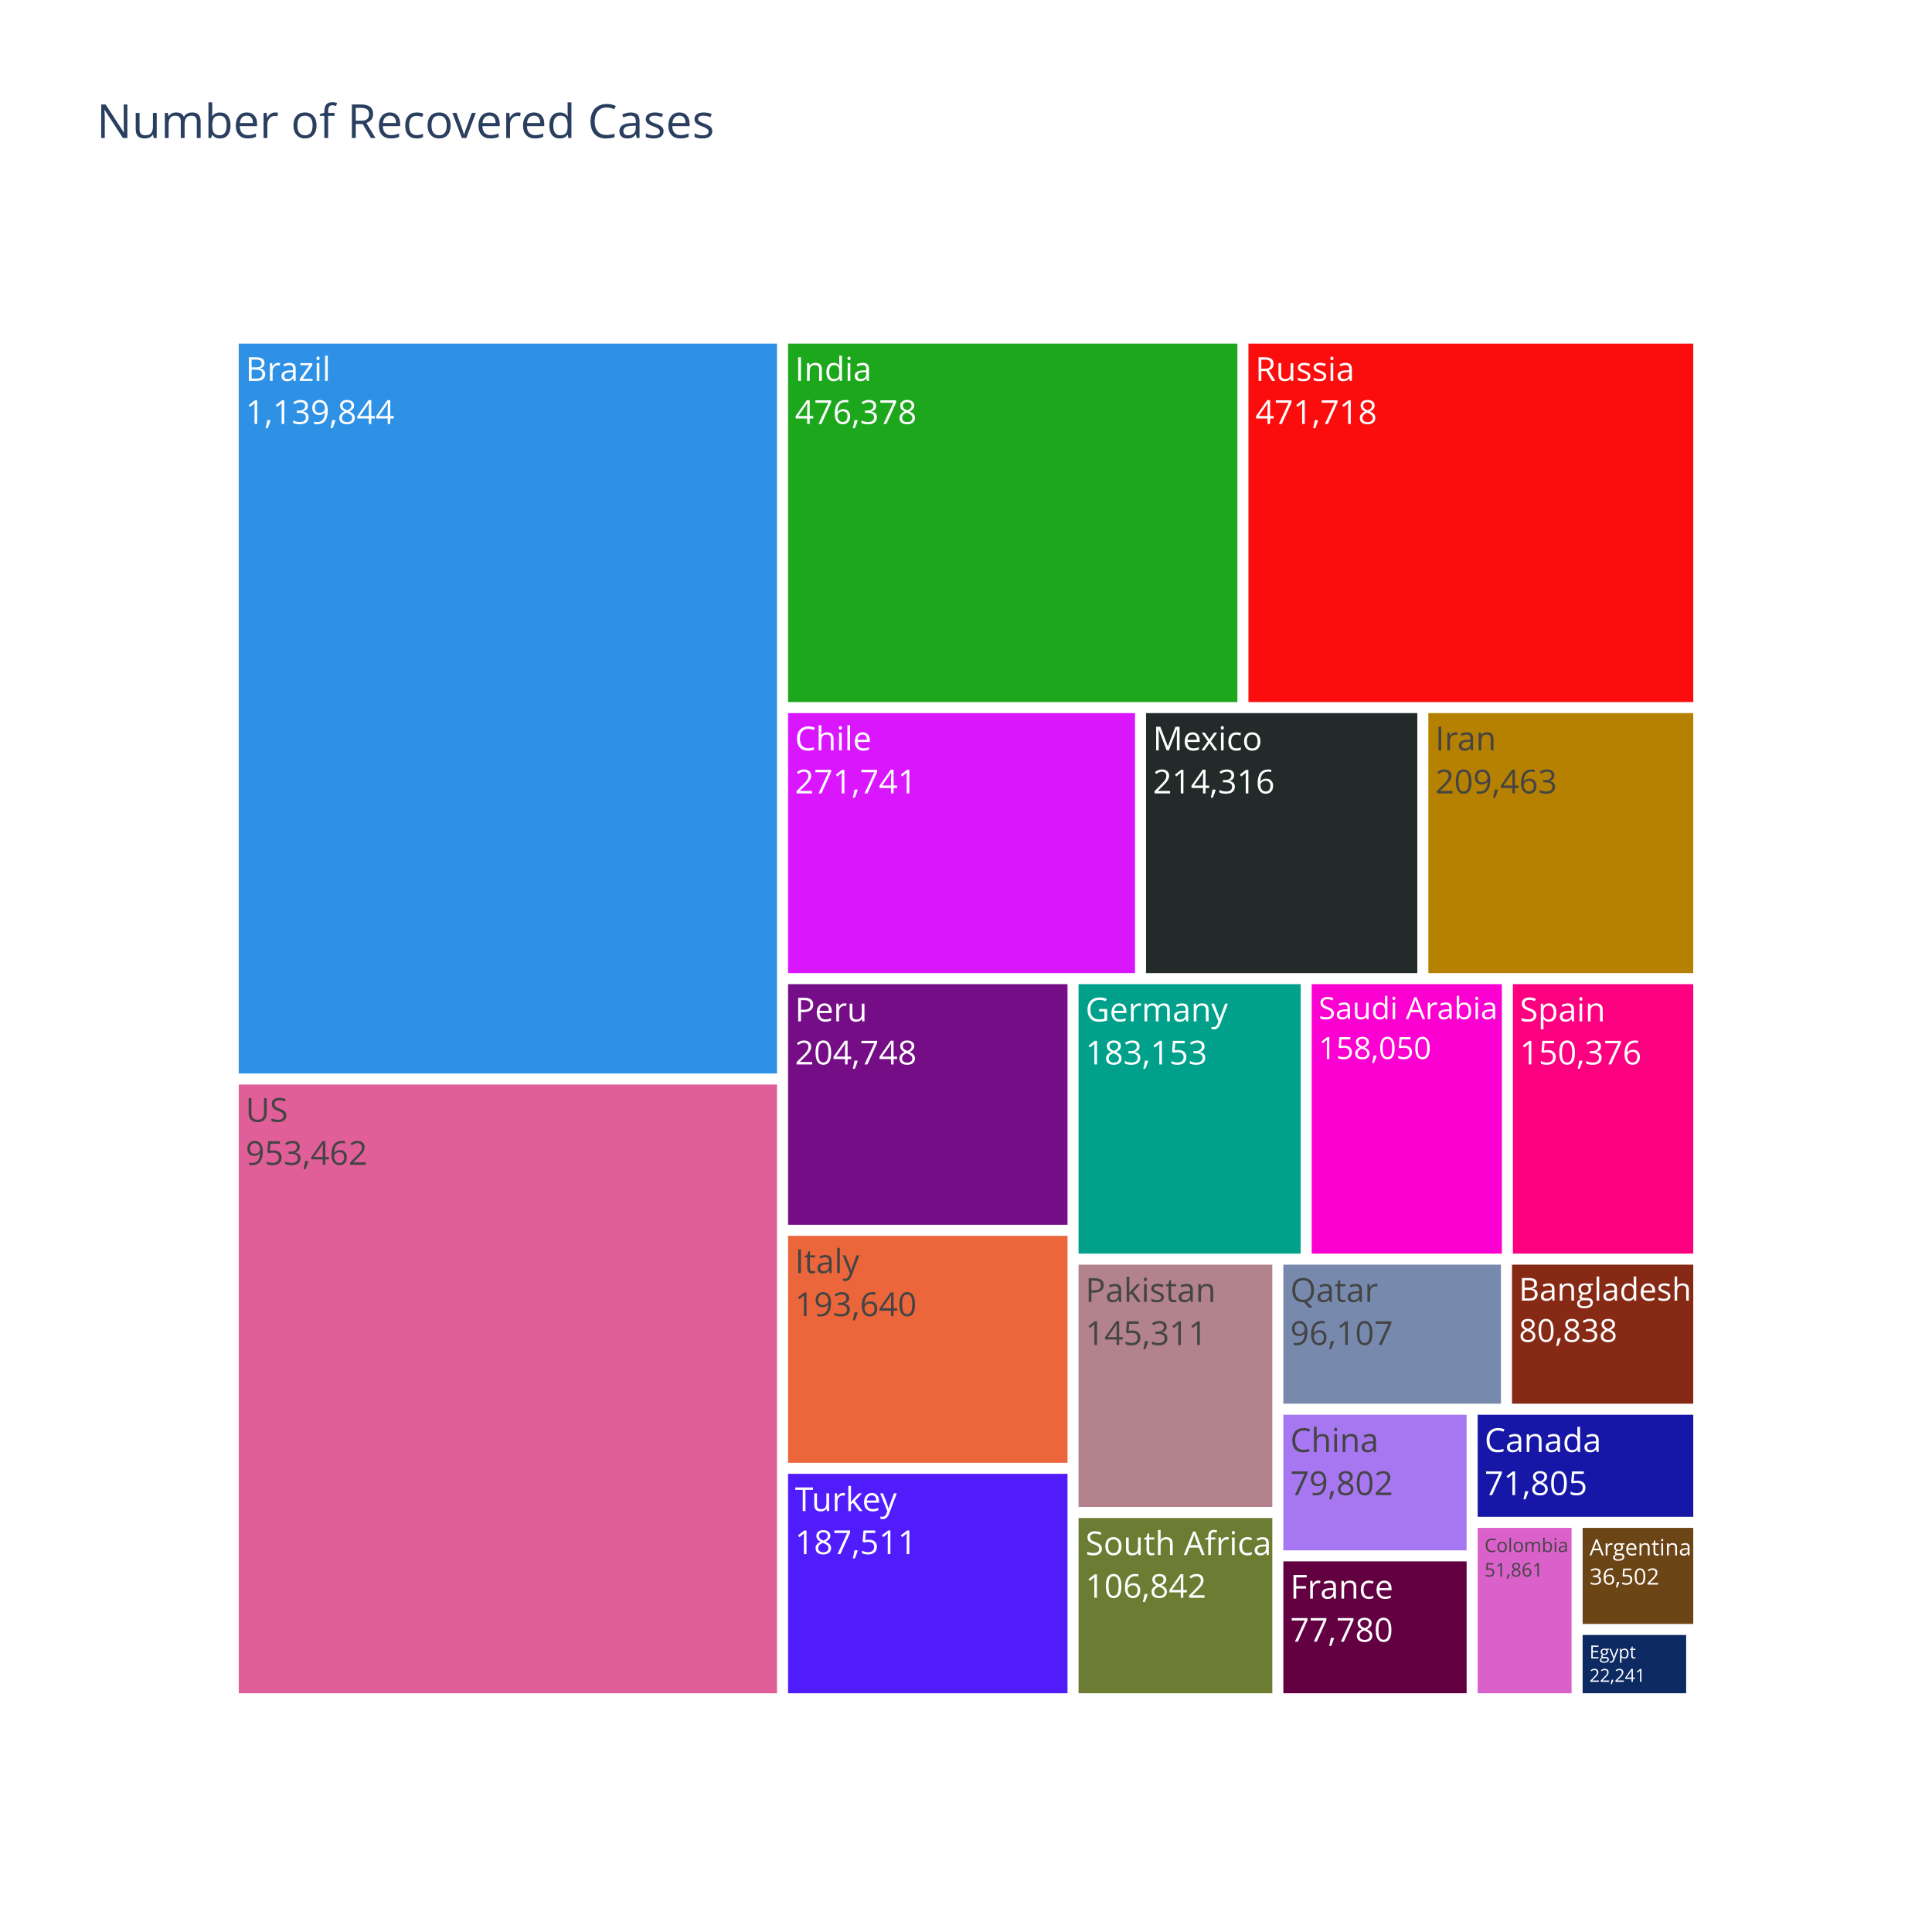
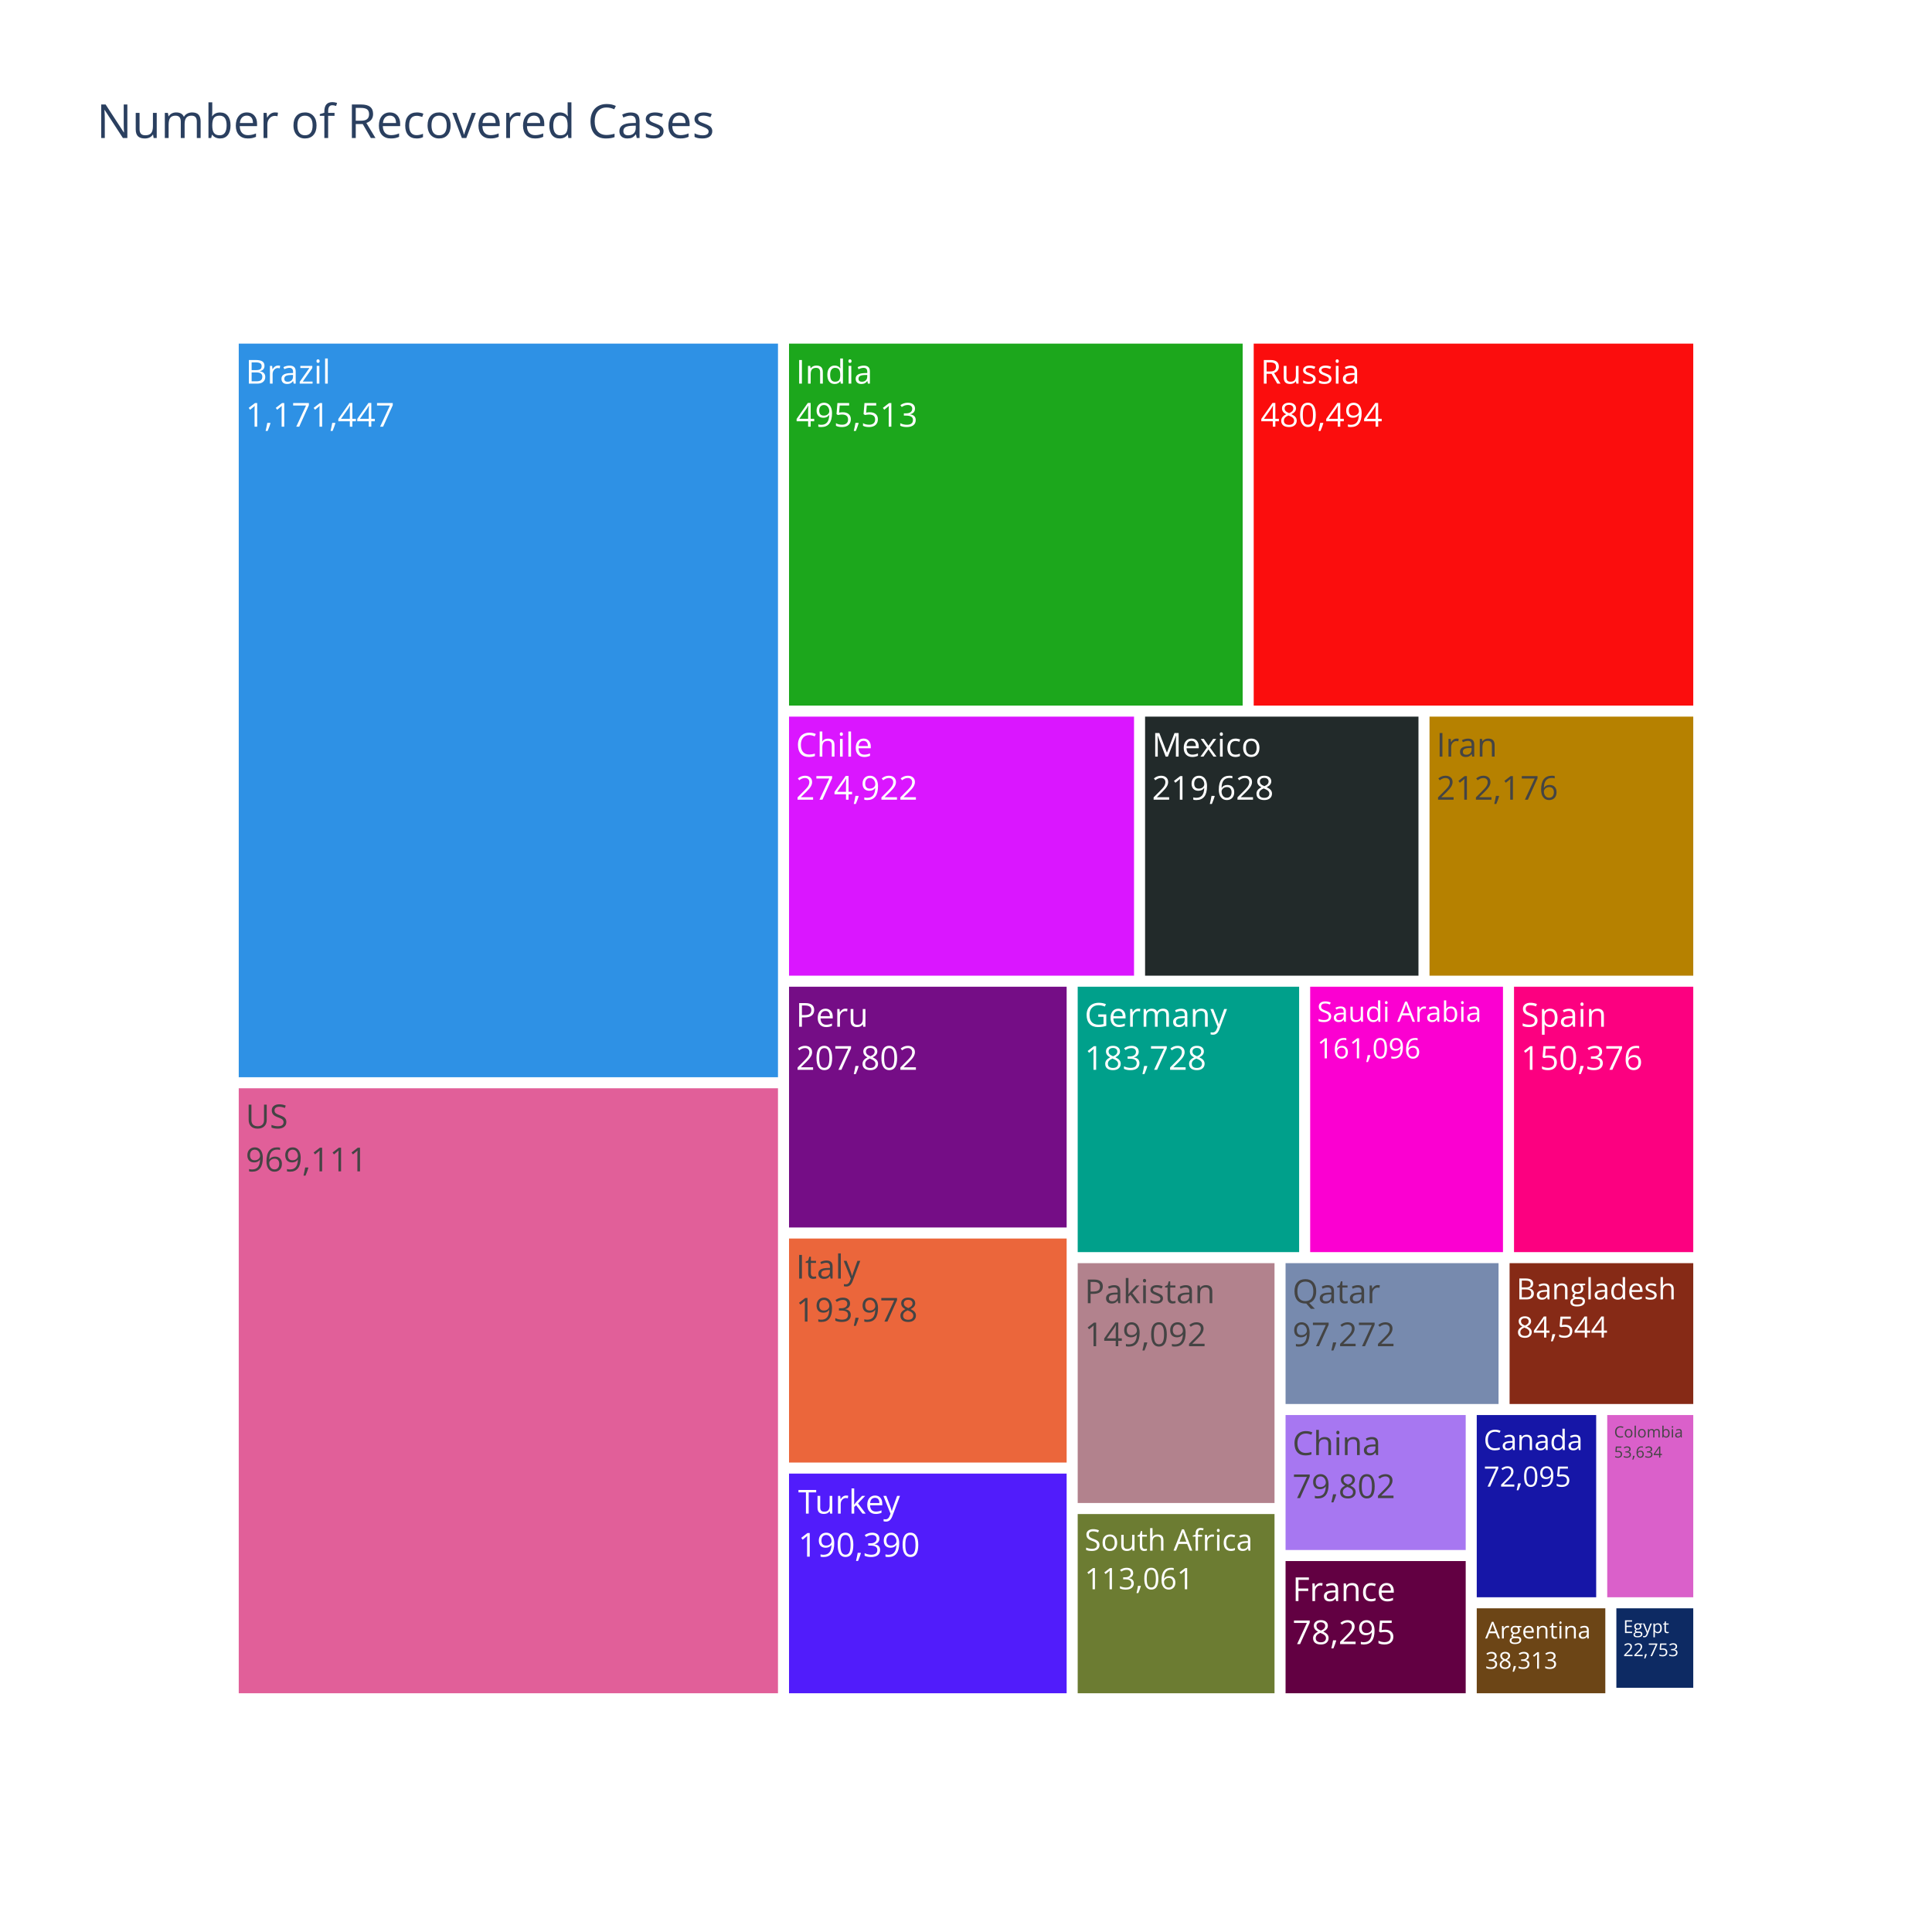
<svg xmlns="http://www.w3.org/2000/svg" class="main-svg" width="700" height="700" style="" viewBox="0 0 700 700">
  <rect x="0" y="0" width="700" height="700" style="fill: rgb(255, 255, 255); fill-opacity: 1;" />
-   <defs id="defs-b10c11">
+   <defs id="defs-7c90f9">
    <g class="clips" />
    <g class="gradients" />
  </defs>
  <g class="bglayer" />
  <g class="layer-below">
    <g class="imagelayer" />
    <g class="shapelayer" />
  </g>
  <g class="cartesianlayer" />
  <g class="polarlayer" />
  <g class="ternarylayer" />
  <g class="geolayer" />
  <g class="funnelarealayer" />
  <g class="pielayer" />
  <g class="treemaplayer">
    <g class="trace treemap" style="opacity: 1;">
      <g class="slice cursor-pointer">
        <path class="surface" d="M80,100L620,100L620,620L80,620Z" style="pointer-events: all; stroke-width: 0; fill: rgb(0, 0, 0); fill-opacity: 0; stroke: rgb(0, 0, 0); stroke-opacity: 0; opacity: 0;" />
        <g class="slicetext">
-           <text data-notex="1" class="slicetext" text-anchor="start" x="0" y="0" style="font-family: 'Open Sans', verdana, arial, sans-serif; font-size: 12px; fill: rgb(42, 63, 95); fill-opacity: 1; white-space: pre;" transform="translate(86,114)"> </text>
-         </g>
-       </g>
-       <g class="slice cursor-pointer">
-         <path class="surface" d="M86,124L282.028,124L282.028,389.448L86,389.448Z" style="pointer-events: all; stroke-width: 1; fill: rgb(46, 145, 229); fill-opacity: 1; stroke: rgb(255, 255, 255); stroke-opacity: 1; opacity: 1;" />
-         <g class="slicetext">
-           <text data-notex="1" class="slicetext" text-anchor="start" x="0" y="0" style="font-family: 'Open Sans', verdana, arial, sans-serif; font-size: 12px; fill: rgb(255, 255, 255); fill-opacity: 1; white-space: pre;" transform="translate(89,138)">
+           <text data-notex="1" class="slicetext" text-anchor="start" x="0" y="0" style="font-family: 'Open Sans', verdana, arial, sans-serif; font-size: 12px; fill: rgb(42, 63, 95); fill-opacity: 1; white-space: pre;" transform="translate(86,115)"> </text>
+         </g>
+       </g>
+       <g class="slice cursor-pointer">
+         <path class="surface" d="M86,124L282.378,124L282.378,390.8L86,390.8Z" style="pointer-events: all; stroke-width: 1; fill: rgb(46, 145, 229); fill-opacity: 1; stroke: rgb(255, 255, 255); stroke-opacity: 1; opacity: 1;" />
+         <g class="slicetext">
+           <text data-notex="1" class="slicetext" text-anchor="start" x="0" y="0" style="font-family: 'Open Sans', verdana, arial, sans-serif; font-size: 12px; fill: rgb(255, 255, 255); fill-opacity: 1; white-space: pre;" transform="translate(89,139)">
            <tspan class="line" dy="0em" x="0" y="0">Brazil</tspan>
-             <tspan class="line" dy="1.3em" x="0" y="0">1,139,844</tspan>
-           </text>
-         </g>
-       </g>
-       <g class="slice cursor-pointer">
-         <path class="surface" d="M86,392.448L282.028,392.448L282.028,614L86,614Z" style="pointer-events: all; stroke-width: 1; fill: rgb(225, 95, 153); fill-opacity: 1; stroke: rgb(255, 255, 255); stroke-opacity: 1; opacity: 1;" />
-         <g class="slicetext">
-           <text data-notex="1" class="slicetext" text-anchor="start" x="0" y="0" style="font-family: 'Open Sans', verdana, arial, sans-serif; font-size: 12px; fill: rgb(68, 68, 68); fill-opacity: 1; white-space: pre;" transform="translate(89,406.4477)">
+             <tspan class="line" dy="1.3em" x="0" y="0">1,171,447</tspan>
+           </text>
+         </g>
+       </g>
+       <g class="slice cursor-pointer">
+         <path class="surface" d="M86,393.8L282.378,393.8L282.378,614L86,614Z" style="pointer-events: all; stroke-width: 1; fill: rgb(225, 95, 153); fill-opacity: 1; stroke: rgb(255, 255, 255); stroke-opacity: 1; opacity: 1;" />
+         <g class="slicetext">
+           <text data-notex="1" class="slicetext" text-anchor="start" x="0" y="0" style="font-family: 'Open Sans', verdana, arial, sans-serif; font-size: 12px; fill: rgb(68, 68, 68); fill-opacity: 1; white-space: pre;" transform="translate(89,408.8004)">
            <tspan class="line" dy="0em" x="0" y="0">US</tspan>
-             <tspan class="line" dy="1.3em" x="0" y="0">953,462</tspan>
-           </text>
-         </g>
-       </g>
-       <g class="slice cursor-pointer">
-         <path class="surface" d="M285.028,124L448.83,124L448.83,254.869L285.028,254.869Z" style="pointer-events: all; stroke-width: 1; fill: rgb(28, 167, 28); fill-opacity: 1; stroke: rgb(255, 255, 255); stroke-opacity: 1; opacity: 1;" />
-         <g class="slicetext">
-           <text data-notex="1" class="slicetext" text-anchor="start" x="0" y="0" style="font-family: 'Open Sans', verdana, arial, sans-serif; font-size: 12px; fill: rgb(255, 255, 255); fill-opacity: 1; white-space: pre;" transform="translate(288.0281,138)">
+             <tspan class="line" dy="1.3em" x="0" y="0">969,111</tspan>
+           </text>
+         </g>
+       </g>
+       <g class="slice cursor-pointer">
+         <path class="surface" d="M285.378,124L450.741,124L450.741,256.148L285.378,256.148Z" style="pointer-events: all; stroke-width: 1; fill: rgb(28, 167, 28); fill-opacity: 1; stroke: rgb(255, 255, 255); stroke-opacity: 1; opacity: 1;" />
+         <g class="slicetext">
+           <text data-notex="1" class="slicetext" text-anchor="start" x="0" y="0" style="font-family: 'Open Sans', verdana, arial, sans-serif; font-size: 12px; fill: rgb(255, 255, 255); fill-opacity: 1; white-space: pre;" transform="translate(288.3784,139)">
            <tspan class="line" dy="0em" x="0" y="0">India</tspan>
-             <tspan class="line" dy="1.3em" x="0" y="0">476,378</tspan>
-           </text>
-         </g>
-       </g>
-       <g class="slice cursor-pointer">
-         <path class="surface" d="M451.83,124L614,124L614,254.869L451.83,254.869Z" style="pointer-events: all; stroke-width: 1; fill: rgb(251, 13, 13); fill-opacity: 1; stroke: rgb(255, 255, 255); stroke-opacity: 1; opacity: 1;" />
-         <g class="slicetext">
-           <text data-notex="1" class="slicetext" text-anchor="start" x="0" y="0" style="font-family: 'Open Sans', verdana, arial, sans-serif; font-size: 12px; fill: rgb(255, 255, 255); fill-opacity: 1; white-space: pre;" transform="translate(454.8299,138)">
+             <tspan class="line" dy="1.3em" x="0" y="0">495,513</tspan>
+           </text>
+         </g>
+       </g>
+       <g class="slice cursor-pointer">
+         <path class="surface" d="M453.741,124L614,124L614,256.148L453.741,256.148Z" style="pointer-events: all; stroke-width: 1; fill: rgb(251, 13, 13); fill-opacity: 1; stroke: rgb(255, 255, 255); stroke-opacity: 1; opacity: 1;" />
+         <g class="slicetext">
+           <text data-notex="1" class="slicetext" text-anchor="start" x="0" y="0" style="font-family: 'Open Sans', verdana, arial, sans-serif; font-size: 12px; fill: rgb(255, 255, 255); fill-opacity: 1; white-space: pre;" transform="translate(456.7407,139)">
            <tspan class="line" dy="0em" x="0" y="0">Russia</tspan>
-             <tspan class="line" dy="1.3em" x="0" y="0">471,718</tspan>
-           </text>
-         </g>
-       </g>
-       <g class="slice cursor-pointer">
-         <path class="surface" d="M285.028,257.869L411.73,257.869L411.73,353.075L285.028,353.075Z" style="pointer-events: all; stroke-width: 1; fill: rgb(218, 22, 255); fill-opacity: 1; stroke: rgb(255, 255, 255); stroke-opacity: 1; opacity: 1;" />
-         <g class="slicetext">
-           <text data-notex="1" class="slicetext" text-anchor="start" x="0" y="0" style="font-family: 'Open Sans', verdana, arial, sans-serif; font-size: 12px; fill: rgb(255, 255, 255); fill-opacity: 1; white-space: pre;" transform="translate(288.0281,271.8689)">
+             <tspan class="line" dy="1.3em" x="0" y="0">480,494</tspan>
+           </text>
+         </g>
+       </g>
+       <g class="slice cursor-pointer">
+         <path class="surface" d="M285.378,259.148L411.382,259.148L411.382,354.008L285.378,354.008Z" style="pointer-events: all; stroke-width: 1; fill: rgb(218, 22, 255); fill-opacity: 1; stroke: rgb(255, 255, 255); stroke-opacity: 1; opacity: 1;" />
+         <g class="slicetext">
+           <text data-notex="1" class="slicetext" text-anchor="start" x="0" y="0" style="font-family: 'Open Sans', verdana, arial, sans-serif; font-size: 12px; fill: rgb(255, 255, 255); fill-opacity: 1; white-space: pre;" transform="translate(288.3784,274.1475)">
            <tspan class="line" dy="0em" x="0" y="0">Chile</tspan>
-             <tspan class="line" dy="1.3em" x="0" y="0">271,741</tspan>
-           </text>
-         </g>
-       </g>
-       <g class="slice cursor-pointer">
-         <path class="surface" d="M414.73,257.869L514.023,257.869L514.023,353.075L414.73,353.075Z" style="pointer-events: all; stroke-width: 1; fill: rgb(34, 42, 42); fill-opacity: 1; stroke: rgb(255, 255, 255); stroke-opacity: 1; opacity: 1;" />
-         <g class="slicetext">
-           <text data-notex="1" class="slicetext" text-anchor="start" x="0" y="0" style="font-family: 'Open Sans', verdana, arial, sans-serif; font-size: 12px; fill: rgb(255, 255, 255); fill-opacity: 1; white-space: pre;" transform="translate(417.7302,271.8689)">
+             <tspan class="line" dy="1.3em" x="0" y="0">274,922</tspan>
+           </text>
+         </g>
+       </g>
+       <g class="slice cursor-pointer">
+         <path class="surface" d="M414.382,259.148L514.439,259.148L514.439,354.008L414.382,354.008Z" style="pointer-events: all; stroke-width: 1; fill: rgb(34, 42, 42); fill-opacity: 1; stroke: rgb(255, 255, 255); stroke-opacity: 1; opacity: 1;" />
+         <g class="slicetext">
+           <text data-notex="1" class="slicetext" text-anchor="start" x="0" y="0" style="font-family: 'Open Sans', verdana, arial, sans-serif; font-size: 12px; fill: rgb(255, 255, 255); fill-opacity: 1; white-space: pre;" transform="translate(417.3818,274.1475)">
            <tspan class="line" dy="0em" x="0" y="0">Mexico</tspan>
-             <tspan class="line" dy="1.3em" x="0" y="0">214,316</tspan>
-           </text>
-         </g>
-       </g>
-       <g class="slice cursor-pointer">
-         <path class="surface" d="M517.023,257.869L614,257.869L614,353.075L517.023,353.075Z" style="pointer-events: all; stroke-width: 1; fill: rgb(182, 129, 0); fill-opacity: 1; stroke: rgb(255, 255, 255); stroke-opacity: 1; opacity: 1;" />
-         <g class="slicetext">
-           <text data-notex="1" class="slicetext" text-anchor="start" x="0" y="0" style="font-family: 'Open Sans', verdana, arial, sans-serif; font-size: 12px; fill: rgb(68, 68, 68); fill-opacity: 1; white-space: pre;" transform="translate(520.0232,271.8689)">
+             <tspan class="line" dy="1.3em" x="0" y="0">219,628</tspan>
+           </text>
+         </g>
+       </g>
+       <g class="slice cursor-pointer">
+         <path class="surface" d="M517.439,259.148L614,259.148L614,354.008L517.439,354.008Z" style="pointer-events: all; stroke-width: 1; fill: rgb(182, 129, 0); fill-opacity: 1; stroke: rgb(255, 255, 255); stroke-opacity: 1; opacity: 1;" />
+         <g class="slicetext">
+           <text data-notex="1" class="slicetext" text-anchor="start" x="0" y="0" style="font-family: 'Open Sans', verdana, arial, sans-serif; font-size: 12px; fill: rgb(68, 68, 68); fill-opacity: 1; white-space: pre;" transform="translate(520.4393,274.1475)">
            <tspan class="line" dy="0em" x="0" y="0">Iran</tspan>
-             <tspan class="line" dy="1.3em" x="0" y="0">209,463</tspan>
-           </text>
-         </g>
-       </g>
-       <g class="slice cursor-pointer">
-         <path class="surface" d="M285.028,356.075L387.281,356.075L387.281,444.257L285.028,444.257Z" style="pointer-events: all; stroke-width: 1; fill: rgb(117, 13, 134); fill-opacity: 1; stroke: rgb(255, 255, 255); stroke-opacity: 1; opacity: 1;" />
-         <g class="slicetext">
-           <text data-notex="1" class="slicetext" text-anchor="start" x="0" y="0" style="font-family: 'Open Sans', verdana, arial, sans-serif; font-size: 12px; fill: rgb(255, 255, 255); fill-opacity: 1; white-space: pre;" transform="translate(288.0281,370.0746)">
+             <tspan class="line" dy="1.3em" x="0" y="0">212,176</tspan>
+           </text>
+         </g>
+       </g>
+       <g class="slice cursor-pointer">
+         <path class="surface" d="M285.378,357.008L386.967,357.008L386.967,445.243L285.378,445.243Z" style="pointer-events: all; stroke-width: 1; fill: rgb(117, 13, 134); fill-opacity: 1; stroke: rgb(255, 255, 255); stroke-opacity: 1; opacity: 1;" />
+         <g class="slicetext">
+           <text data-notex="1" class="slicetext" text-anchor="start" x="0" y="0" style="font-family: 'Open Sans', verdana, arial, sans-serif; font-size: 12px; fill: rgb(255, 255, 255); fill-opacity: 1; white-space: pre;" transform="translate(288.3784,372.0078)">
            <tspan class="line" dy="0em" x="0" y="0">Peru</tspan>
-             <tspan class="line" dy="1.3em" x="0" y="0">204,748</tspan>
-           </text>
-         </g>
-       </g>
-       <g class="slice cursor-pointer">
-         <path class="surface" d="M285.028,447.257L387.281,447.257L387.281,530.493L285.028,530.493Z" style="pointer-events: all; stroke-width: 1; fill: rgb(235, 102, 59); fill-opacity: 1; stroke: rgb(255, 255, 255); stroke-opacity: 1; opacity: 1;" />
-         <g class="slicetext">
-           <text data-notex="1" class="slicetext" text-anchor="start" x="0" y="0" style="font-family: 'Open Sans', verdana, arial, sans-serif; font-size: 12px; fill: rgb(68, 68, 68); fill-opacity: 1; white-space: pre;" transform="translate(288.0281,461.2575)">
+             <tspan class="line" dy="1.3em" x="0" y="0">207,802</tspan>
+           </text>
+         </g>
+       </g>
+       <g class="slice cursor-pointer">
+         <path class="surface" d="M285.378,448.243L386.967,448.243L386.967,530.409L285.378,530.409Z" style="pointer-events: all; stroke-width: 1; fill: rgb(235, 102, 59); fill-opacity: 1; stroke: rgb(255, 255, 255); stroke-opacity: 1; opacity: 1;" />
+         <g class="slicetext">
+           <text data-notex="1" class="slicetext" text-anchor="start" x="0" y="0" style="font-family: 'Open Sans', verdana, arial, sans-serif; font-size: 12px; fill: rgb(68, 68, 68); fill-opacity: 1; white-space: pre;" transform="translate(288.3784,463.2432)">
            <tspan class="line" dy="0em" x="0" y="0">Italy</tspan>
-             <tspan class="line" dy="1.3em" x="0" y="0">193,640</tspan>
-           </text>
-         </g>
-       </g>
-       <g class="slice cursor-pointer">
-         <path class="surface" d="M285.028,533.493L387.281,533.493L387.281,614L285.028,614Z" style="pointer-events: all; stroke-width: 1; fill: rgb(81, 28, 251); fill-opacity: 1; stroke: rgb(255, 255, 255); stroke-opacity: 1; opacity: 1;" />
-         <g class="slicetext">
-           <text data-notex="1" class="slicetext" text-anchor="start" x="0" y="0" style="font-family: 'Open Sans', verdana, arial, sans-serif; font-size: 12px; fill: rgb(255, 255, 255); fill-opacity: 1; white-space: pre;" transform="translate(288.0281,547.4935)">
+             <tspan class="line" dy="1.3em" x="0" y="0">193,978</tspan>
+           </text>
+         </g>
+       </g>
+       <g class="slice cursor-pointer">
+         <path class="surface" d="M285.378,533.409L386.967,533.409L386.967,614L285.378,614Z" style="pointer-events: all; stroke-width: 1; fill: rgb(81, 28, 251); fill-opacity: 1; stroke: rgb(255, 255, 255); stroke-opacity: 1; opacity: 1;" />
+         <g class="slicetext">
+           <text data-notex="1" class="slicetext" text-anchor="start" x="0" y="0" style="font-family: 'Open Sans', verdana, arial, sans-serif; font-size: 12px; fill: rgb(255, 255, 255); fill-opacity: 1; white-space: pre;" transform="translate(289.1909,548.4093)">
            <tspan class="line" dy="0em" x="0" y="0">Turkey</tspan>
-             <tspan class="line" dy="1.3em" x="0" y="0">187,511</tspan>
-           </text>
-         </g>
-       </g>
-       <g class="slice cursor-pointer">
-         <path class="surface" d="M390.281,356.075L471.752,356.075L471.752,454.708L390.281,454.708Z" style="pointer-events: all; stroke-width: 1; fill: rgb(0, 160, 139); fill-opacity: 1; stroke: rgb(255, 255, 255); stroke-opacity: 1; opacity: 1;" />
-         <g class="slicetext">
-           <text data-notex="1" class="slicetext" text-anchor="start" x="0" y="0" style="font-family: 'Open Sans', verdana, arial, sans-serif; font-size: 12px; fill: rgb(255, 255, 255); fill-opacity: 1; white-space: pre;" transform="translate(393.2812,370.0746)">
+             <tspan class="line" dy="1.3em" x="0" y="0">190,390</tspan>
+           </text>
+         </g>
+       </g>
+       <g class="slice cursor-pointer">
+         <path class="surface" d="M389.967,357.008L471.2,357.008L471.2,454.167L389.967,454.167Z" style="pointer-events: all; stroke-width: 1; fill: rgb(0, 160, 139); fill-opacity: 1; stroke: rgb(255, 255, 255); stroke-opacity: 1; opacity: 1;" />
+         <g class="slicetext">
+           <text data-notex="1" class="slicetext" text-anchor="start" x="0" y="0" style="font-family: 'Open Sans', verdana, arial, sans-serif; font-size: 12px; fill: rgb(255, 255, 255); fill-opacity: 1; white-space: pre;" transform="translate(392.9669,372.0078)">
            <tspan class="line" dy="0em" x="0" y="0">Germany</tspan>
-             <tspan class="line" dy="1.3em" x="0" y="0">183,153</tspan>
-           </text>
-         </g>
-       </g>
-       <g class="slice cursor-pointer">
-         <path class="surface" d="M474.752,356.075L544.646,356.075L544.646,454.708L474.752,454.708Z" style="pointer-events: all; stroke-width: 1; fill: rgb(251, 0, 209); fill-opacity: 1; stroke: rgb(255, 255, 255); stroke-opacity: 1; opacity: 1;" />
-         <g class="slicetext">
-           <text data-notex="1" class="slicetext" text-anchor="start" x="0" y="0" style="font-family: 'Open Sans', verdana, arial, sans-serif; font-size: 12px; fill: rgb(255, 255, 255); fill-opacity: 1; white-space: pre;" transform="translate(477.7523,369.2536)scale(0.9253637)">
+             <tspan class="line" dy="1.3em" x="0" y="0">183,728</tspan>
+           </text>
+         </g>
+       </g>
+       <g class="slice cursor-pointer">
+         <path class="surface" d="M474.2,357.008L545.058,357.008L545.058,454.167L474.2,454.167Z" style="pointer-events: all; stroke-width: 1; fill: rgb(251, 0, 209); fill-opacity: 1; stroke: rgb(255, 255, 255); stroke-opacity: 1; opacity: 1;" />
+         <g class="slicetext">
+           <text data-notex="1" class="slicetext" text-anchor="start" x="0" y="0" style="font-family: 'Open Sans', verdana, arial, sans-serif; font-size: 12px; fill: rgb(255, 255, 255); fill-opacity: 1; white-space: pre;" transform="translate(477.2002,370.2086)scale(0.8500646)">
            <tspan class="line" dy="0em" x="0" y="0">Saudi Arabia</tspan>
-             <tspan class="line" dy="1.3em" x="0" y="0">158,050</tspan>
-           </text>
-         </g>
-       </g>
-       <g class="slice cursor-pointer">
-         <path class="surface" d="M547.646,356.075L614,356.075L614,454.708L547.646,454.708Z" style="pointer-events: all; stroke-width: 1; fill: rgb(252, 0, 128); fill-opacity: 1; stroke: rgb(255, 255, 255); stroke-opacity: 1; opacity: 1;" />
-         <g class="slicetext">
-           <text data-notex="1" class="slicetext" text-anchor="start" x="0" y="0" style="font-family: 'Open Sans', verdana, arial, sans-serif; font-size: 12px; fill: rgb(255, 255, 255); fill-opacity: 1; white-space: pre;" transform="translate(550.6458,370.0746)">
+             <tspan class="line" dy="1.3em" x="0" y="0">161,096</tspan>
+           </text>
+         </g>
+       </g>
+       <g class="slice cursor-pointer">
+         <path class="surface" d="M548.058,357.008L614,357.008L614,454.167L548.058,454.167Z" style="pointer-events: all; stroke-width: 1; fill: rgb(252, 0, 128); fill-opacity: 1; stroke: rgb(255, 255, 255); stroke-opacity: 1; opacity: 1;" />
+         <g class="slicetext">
+           <text data-notex="1" class="slicetext" text-anchor="start" x="0" y="0" style="font-family: 'Open Sans', verdana, arial, sans-serif; font-size: 12px; fill: rgb(255, 255, 255); fill-opacity: 1; white-space: pre;" transform="translate(551.0575,372.0078)">
            <tspan class="line" dy="0em" x="0" y="0">Spain</tspan>
            <tspan class="line" dy="1.3em" x="0" y="0">150,376</tspan>
          </text>
        </g>
      </g>
      <g class="slice cursor-pointer">
-         <path class="surface" d="M390.281,457.708L461.48,457.708L461.48,546.505L390.281,546.505Z" style="pointer-events: all; stroke-width: 1; fill: rgb(178, 130, 141); fill-opacity: 1; stroke: rgb(255, 255, 255); stroke-opacity: 1; opacity: 1;" />
-         <g class="slicetext">
-           <text data-notex="1" class="slicetext" text-anchor="start" x="0" y="0" style="font-family: 'Open Sans', verdana, arial, sans-serif; font-size: 12px; fill: rgb(68, 68, 68); fill-opacity: 1; white-space: pre;" transform="translate(393.2812,471.7076)">
+         <path class="surface" d="M389.967,457.167L462.283,457.167L462.283,545.067L389.967,545.067Z" style="pointer-events: all; stroke-width: 1; fill: rgb(178, 130, 141); fill-opacity: 1; stroke: rgb(255, 255, 255); stroke-opacity: 1; opacity: 1;" />
+         <g class="slicetext">
+           <text data-notex="1" class="slicetext" text-anchor="start" x="0" y="0" style="font-family: 'Open Sans', verdana, arial, sans-serif; font-size: 12px; fill: rgb(68, 68, 68); fill-opacity: 1; white-space: pre;" transform="translate(392.9669,472.1667)">
            <tspan class="line" dy="0em" x="0" y="0">Pakistan</tspan>
-             <tspan class="line" dy="1.3em" x="0" y="0">145,311</tspan>
-           </text>
-         </g>
-       </g>
-       <g class="slice cursor-pointer">
-         <path class="surface" d="M390.281,549.505L461.48,549.505L461.48,614L390.281,614Z" style="pointer-events: all; stroke-width: 1; fill: rgb(108, 124, 50); fill-opacity: 1; stroke: rgb(255, 255, 255); stroke-opacity: 1; opacity: 1;" />
-         <g class="slicetext">
-           <text data-notex="1" class="slicetext" text-anchor="start" x="0" y="0" style="font-family: 'Open Sans', verdana, arial, sans-serif; font-size: 12px; fill: rgb(255, 255, 255); fill-opacity: 1; white-space: pre;" transform="translate(393.2812,563.4204)scale(0.992326)">
+             <tspan class="line" dy="1.3em" x="0" y="0">149,092</tspan>
+           </text>
+         </g>
+       </g>
+       <g class="slice cursor-pointer">
+         <path class="surface" d="M389.967,548.067L462.283,548.067L462.283,614L389.967,614Z" style="pointer-events: all; stroke-width: 1; fill: rgb(108, 124, 50); fill-opacity: 1; stroke: rgb(255, 255, 255); stroke-opacity: 1; opacity: 1;" />
+         <g class="slicetext">
+           <text data-notex="1" class="slicetext" text-anchor="start" x="0" y="0" style="font-family: 'Open Sans', verdana, arial, sans-serif; font-size: 12px; fill: rgb(255, 255, 255); fill-opacity: 1; white-space: pre;" transform="translate(392.9669,561.8326)scale(0.8971052)">
            <tspan class="line" dy="0em" x="0" y="0">South Africa</tspan>
-             <tspan class="line" dy="1.3em" x="0" y="0">106,842</tspan>
-           </text>
-         </g>
-       </g>
-       <g class="slice cursor-pointer">
-         <path class="surface" d="M464.48,457.708L544.321,457.708L544.321,509.088L464.48,509.088Z" style="pointer-events: all; stroke-width: 1; fill: rgb(119, 138, 174); fill-opacity: 1; stroke: rgb(255, 255, 255); stroke-opacity: 1; opacity: 1;" />
-         <g class="slicetext">
-           <text data-notex="1" class="slicetext" text-anchor="start" x="0" y="0" style="font-family: 'Open Sans', verdana, arial, sans-serif; font-size: 12px; fill: rgb(68, 68, 68); fill-opacity: 1; white-space: pre;" transform="translate(467.4802,471.7076)">
+             <tspan class="line" dy="1.3em" x="0" y="0">113,061</tspan>
+           </text>
+         </g>
+       </g>
+       <g class="slice cursor-pointer">
+         <path class="surface" d="M465.283,457.167L543.452,457.167L543.452,509.196L465.283,509.196Z" style="pointer-events: all; stroke-width: 1; fill: rgb(119, 138, 174); fill-opacity: 1; stroke: rgb(255, 255, 255); stroke-opacity: 1; opacity: 1;" />
+         <g class="slicetext">
+           <text data-notex="1" class="slicetext" text-anchor="start" x="0" y="0" style="font-family: 'Open Sans', verdana, arial, sans-serif; font-size: 12px; fill: rgb(68, 68, 68); fill-opacity: 1; white-space: pre;" transform="translate(468.2826,472.1667)">
            <tspan class="line" dy="0em" x="0" y="0">Qatar</tspan>
-             <tspan class="line" dy="1.3em" x="0" y="0">96,107</tspan>
-           </text>
-         </g>
-       </g>
-       <g class="slice cursor-pointer">
-         <path class="surface" d="M547.321,457.708L614,457.708L614,509.088L547.321,509.088Z" style="pointer-events: all; stroke-width: 1; fill: rgb(134, 42, 22); fill-opacity: 1; stroke: rgb(255, 255, 255); stroke-opacity: 1; opacity: 1;" />
-         <g class="slicetext">
-           <text data-notex="1" class="slicetext" text-anchor="start" x="0" y="0" style="font-family: 'Open Sans', verdana, arial, sans-serif; font-size: 12px; fill: rgb(255, 255, 255); fill-opacity: 1; white-space: pre;" transform="translate(550.3207,471.2371)scale(0.9572279)">
+             <tspan class="line" dy="1.3em" x="0" y="0">97,272</tspan>
+           </text>
+         </g>
+       </g>
+       <g class="slice cursor-pointer">
+         <path class="surface" d="M546.452,457.167L614,457.167L614,509.196L546.452,509.196Z" style="pointer-events: all; stroke-width: 1; fill: rgb(134, 42, 22); fill-opacity: 1; stroke: rgb(255, 255, 255); stroke-opacity: 1; opacity: 1;" />
+         <g class="slicetext">
+           <text data-notex="1" class="slicetext" text-anchor="start" x="0" y="0" style="font-family: 'Open Sans', verdana, arial, sans-serif; font-size: 12px; fill: rgb(255, 255, 255); fill-opacity: 1; white-space: pre;" transform="translate(549.4518,470.7961)scale(0.8857849)">
            <tspan class="line" dy="0em" x="0" y="0">Bangladesh</tspan>
-             <tspan class="line" dy="1.3em" x="0" y="0">80,838</tspan>
-           </text>
-         </g>
-       </g>
-       <g class="slice cursor-pointer">
-         <path class="surface" d="M464.48,512.088L531.886,512.088L531.886,562.217L464.48,562.217Z" style="pointer-events: all; stroke-width: 1; fill: rgb(167, 119, 241); fill-opacity: 1; stroke: rgb(255, 255, 255); stroke-opacity: 1; opacity: 1;" />
-         <g class="slicetext">
-           <text data-notex="1" class="slicetext" text-anchor="start" x="0" y="0" style="font-family: 'Open Sans', verdana, arial, sans-serif; font-size: 12px; fill: rgb(68, 68, 68); fill-opacity: 1; white-space: pre;" transform="translate(467.4802,526.0877)">
+             <tspan class="line" dy="1.3em" x="0" y="0">84,544</tspan>
+           </text>
+         </g>
+       </g>
+       <g class="slice cursor-pointer">
+         <path class="surface" d="M465.283,512.196L531.552,512.196L531.552,562.098L465.283,562.098Z" style="pointer-events: all; stroke-width: 1; fill: rgb(167, 119, 241); fill-opacity: 1; stroke: rgb(255, 255, 255); stroke-opacity: 1; opacity: 1;" />
+         <g class="slicetext">
+           <text data-notex="1" class="slicetext" text-anchor="start" x="0" y="0" style="font-family: 'Open Sans', verdana, arial, sans-serif; font-size: 12px; fill: rgb(68, 68, 68); fill-opacity: 1; white-space: pre;" transform="translate(468.2826,527.1961)">
            <tspan class="line" dy="0em" x="0" y="0">China</tspan>
            <tspan class="line" dy="1.3em" x="0" y="0">79,802</tspan>
          </text>
        </g>
      </g>
      <g class="slice cursor-pointer">
-         <path class="surface" d="M464.48,565.217L531.886,565.217L531.886,614L464.48,614Z" style="pointer-events: all; stroke-width: 1; fill: rgb(98, 0, 66); fill-opacity: 1; stroke: rgb(255, 255, 255); stroke-opacity: 1; opacity: 1;" />
-         <g class="slicetext">
-           <text data-notex="1" class="slicetext" text-anchor="start" x="0" y="0" style="font-family: 'Open Sans', verdana, arial, sans-serif; font-size: 12px; fill: rgb(255, 255, 255); fill-opacity: 1; white-space: pre;" transform="translate(467.4802,579.2169)">
+         <path class="surface" d="M465.283,565.098L531.552,565.098L531.552,614L465.283,614Z" style="pointer-events: all; stroke-width: 1; fill: rgb(98, 0, 66); fill-opacity: 1; stroke: rgb(255, 255, 255); stroke-opacity: 1; opacity: 1;" />
+         <g class="slicetext">
+           <text data-notex="1" class="slicetext" text-anchor="start" x="0" y="0" style="font-family: 'Open Sans', verdana, arial, sans-serif; font-size: 12px; fill: rgb(255, 255, 255); fill-opacity: 1; white-space: pre;" transform="translate(468.2826,580.0975)">
            <tspan class="line" dy="0em" x="0" y="0">France</tspan>
-             <tspan class="line" dy="1.3em" x="0" y="0">77,780</tspan>
-           </text>
-         </g>
-       </g>
-       <g class="slice cursor-pointer">
-         <path class="surface" d="M534.886,512.088L614,512.088L614,550.077L534.886,550.077Z" style="pointer-events: all; stroke-width: 1; fill: rgb(22, 22, 167); fill-opacity: 1; stroke: rgb(255, 255, 255); stroke-opacity: 1; opacity: 1;" />
-         <g class="slicetext">
-           <text data-notex="1" class="slicetext" text-anchor="start" x="0" y="0" style="font-family: 'Open Sans', verdana, arial, sans-serif; font-size: 12px; fill: rgb(255, 255, 255); fill-opacity: 1; white-space: pre;" transform="translate(537.886,526.0877)">
+             <tspan class="line" dy="1.3em" x="0" y="0">78,295</tspan>
+           </text>
+         </g>
+       </g>
+       <g class="slice cursor-pointer">
+         <path class="surface" d="M534.552,512.196L578.829,512.196L578.829,579.221L534.552,579.221Z" style="pointer-events: all; stroke-width: 1; fill: rgb(22, 22, 167); fill-opacity: 1; stroke: rgb(255, 255, 255); stroke-opacity: 1; opacity: 1;" />
+         <g class="slicetext">
+           <text data-notex="1" class="slicetext" text-anchor="start" x="0" y="0" style="font-family: 'Open Sans', verdana, arial, sans-serif; font-size: 12px; fill: rgb(255, 255, 255); fill-opacity: 1; white-space: pre;" transform="translate(537.5524,525.3855)scale(0.8491199)">
            <tspan class="line" dy="0em" x="0" y="0">Canada</tspan>
-             <tspan class="line" dy="1.3em" x="0" y="0">71,805</tspan>
-           </text>
-         </g>
-       </g>
-       <g class="slice cursor-pointer">
-         <path class="surface" d="M534.886,553.077L569.915,553.077L569.915,614L534.886,614Z" style="pointer-events: all; stroke-width: 1; fill: rgb(218, 96, 202); fill-opacity: 1; stroke: rgb(255, 255, 255); stroke-opacity: 1; opacity: 1;" />
-         <g class="slicetext">
-           <text data-notex="1" class="slicetext" text-anchor="start" x="0" y="0" style="font-family: 'Open Sans', verdana, arial, sans-serif; font-size: 12px; fill: rgb(68, 68, 68); fill-opacity: 1; white-space: pre;" transform="translate(537.886,562.3358)scale(0.5690129)">
+             <tspan class="line" dy="1.3em" x="0" y="0">72,095</tspan>
+           </text>
+         </g>
+       </g>
+       <g class="slice cursor-pointer">
+         <path class="surface" d="M581.829,512.196L614,512.196L614,579.221L581.829,579.221Z" style="pointer-events: all; stroke-width: 1; fill: rgb(218, 96, 202); fill-opacity: 1; stroke: rgb(255, 255, 255); stroke-opacity: 1; opacity: 1;" />
+         <g class="slicetext">
+           <text data-notex="1" class="slicetext" text-anchor="start" x="0" y="0" style="font-family: 'Open Sans', verdana, arial, sans-serif; font-size: 12px; fill: rgb(68, 68, 68); fill-opacity: 1; white-space: pre;" transform="translate(584.8292,520.8151)scale(0.4682506)">
            <tspan class="line" dy="0em" x="0" y="0">Colombia</tspan>
-             <tspan class="line" dy="1.3em" x="0" y="0">51,861</tspan>
-           </text>
-         </g>
-       </g>
-       <g class="slice cursor-pointer">
-         <path class="surface" d="M572.915,553.077L614,553.077L614,588.887L572.915,588.887Z" style="pointer-events: all; stroke-width: 1; fill: rgb(108, 69, 22); fill-opacity: 1; stroke: rgb(255, 255, 255); stroke-opacity: 1; opacity: 1;" />
-         <g class="slicetext">
-           <text data-notex="1" class="slicetext" text-anchor="start" x="0" y="0" style="font-family: 'Open Sans', verdana, arial, sans-serif; font-size: 12px; fill: rgb(255, 255, 255); fill-opacity: 1; white-space: pre;" transform="translate(575.9146,563.5411)scale(0.6785939)">
+             <tspan class="line" dy="1.3em" x="0" y="0">53,634</tspan>
+           </text>
+         </g>
+       </g>
+       <g class="slice cursor-pointer">
+         <path class="surface" d="M534.552,582.221L582.139,582.221L582.139,614L534.552,614Z" style="pointer-events: all; stroke-width: 1; fill: rgb(108, 69, 22); fill-opacity: 1; stroke: rgb(255, 255, 255); stroke-opacity: 1; opacity: 1;" />
+         <g class="slicetext">
+           <text data-notex="1" class="slicetext" text-anchor="start" x="0" y="0" style="font-family: 'Open Sans', verdana, arial, sans-serif; font-size: 12px; fill: rgb(255, 255, 255); fill-opacity: 1; white-space: pre;" transform="translate(538.1233,593.6529)scale(0.7026202)">
            <tspan class="line" dy="0em" x="0" y="0">Argentina</tspan>
-             <tspan class="line" dy="1.3em" x="0" y="0">36,502</tspan>
-           </text>
-         </g>
-       </g>
-       <g class="slice cursor-pointer">
-         <path class="surface" d="M572.915,591.887L611.428,591.887L611.428,614L572.915,614Z" style="pointer-events: all; stroke-width: 1; fill: rgb(13, 42, 99); fill-opacity: 1; stroke: rgb(255, 255, 255); stroke-opacity: 1; opacity: 1;" />
-         <g class="slicetext">
-           <text data-notex="1" class="slicetext" text-anchor="start" x="0" y="0" style="font-family: 'Open Sans', verdana, arial, sans-serif; font-size: 12px; fill: rgb(255, 255, 255); fill-opacity: 1; white-space: pre;" transform="translate(575.9146,600.8732)scale(0.5441789)">
+             <tspan class="line" dy="1.3em" x="0" y="0">38,313</tspan>
+           </text>
+         </g>
+       </g>
+       <g class="slice cursor-pointer">
+         <path class="surface" d="M585.139,582.221L614,582.221L614,612.014L585.139,612.014Z" style="pointer-events: all; stroke-width: 1; fill: rgb(13, 42, 99); fill-opacity: 1; stroke: rgb(255, 255, 255); stroke-opacity: 1; opacity: 1;" />
+         <g class="slicetext">
+           <text data-notex="1" class="slicetext" text-anchor="start" x="0" y="0" style="font-family: 'Open Sans', verdana, arial, sans-serif; font-size: 12px; fill: rgb(255, 255, 255); fill-opacity: 1; white-space: pre;" transform="translate(588.1388,591.6741)scale(0.5377133)">
            <tspan class="line" dy="0em" x="0" y="0">Egypt</tspan>
-             <tspan class="line" dy="1.3em" x="0" y="0">22,241</tspan>
+             <tspan class="line" dy="1.3em" x="0" y="0">22,753</tspan>
          </text>
        </g>
      </g>
      <g class="slice cursor-pointer">
        <path class="surface" d="" style="pointer-events: all; stroke-width: 1; fill: rgb(175, 0, 56); fill-opacity: 1; stroke: rgb(255, 255, 255); stroke-opacity: 1; opacity: 1;" />
        <g class="slicetext">
-           <text data-notex="1" class="slicetext" text-anchor="start" x="0" y="0" style="font-family: 'Open Sans', verdana, arial, sans-serif; font-size: 12px; fill: rgb(255, 255, 255); fill-opacity: 1; white-space: pre;" transform="translate(617.214,591.8872)scale(0)"> </text>
+           <text data-notex="1" class="slicetext" text-anchor="start" x="0" y="0" style="font-family: 'Open Sans', verdana, arial, sans-serif; font-size: 12px; fill: rgb(255, 255, 255); fill-opacity: 1; white-space: pre;" transform="translate(588.1388,614.507)scale(0)"> </text>
        </g>
      </g>
      <g class="slice cursor-pointer">
        <path class="surface" d="" style="pointer-events: all; stroke-width: 1; fill: rgb(137, 193, 240); fill-opacity: 1; stroke: rgb(255, 255, 255); stroke-opacity: 1; opacity: 1;" />
        <g class="slicetext">
-           <text data-notex="1" class="slicetext" text-anchor="start" x="0" y="0" style="font-family: 'Open Sans', verdana, arial, sans-serif; font-size: 12px; fill: rgb(68, 68, 68); fill-opacity: 1; white-space: pre;" transform="translate(617.214,615.5)scale(0)"> </text>
+           <text data-notex="1" class="slicetext" text-anchor="start" x="0" y="0" style="font-family: 'Open Sans', verdana, arial, sans-serif; font-size: 12px; fill: rgb(68, 68, 68); fill-opacity: 1; white-space: pre;" transform="translate(618.5,614.507)scale(0)"> </text>
        </g>
      </g>
    </g>
  </g>
  <g class="sunburstlayer" />
  <g class="glimages" />
-   <defs id="topdefs-b10c11">
+   <defs id="topdefs-7c90f9">
    <g class="clips" />
  </defs>
  <g class="layer-above">
    <g class="imagelayer" />
    <g class="shapelayer" />
  </g>
  <g class="infolayer">
    <g class="g-gtitle">
      <text class="gtitle" x="35" y="50" text-anchor="start" dy="0em" style="font-family: 'Open Sans', verdana, arial, sans-serif; font-size: 17px; fill: rgb(42, 63, 95); opacity: 1; font-weight: normal; white-space: pre;">Number of Recovered Cases</text>
    </g>
  </g>
</svg>
